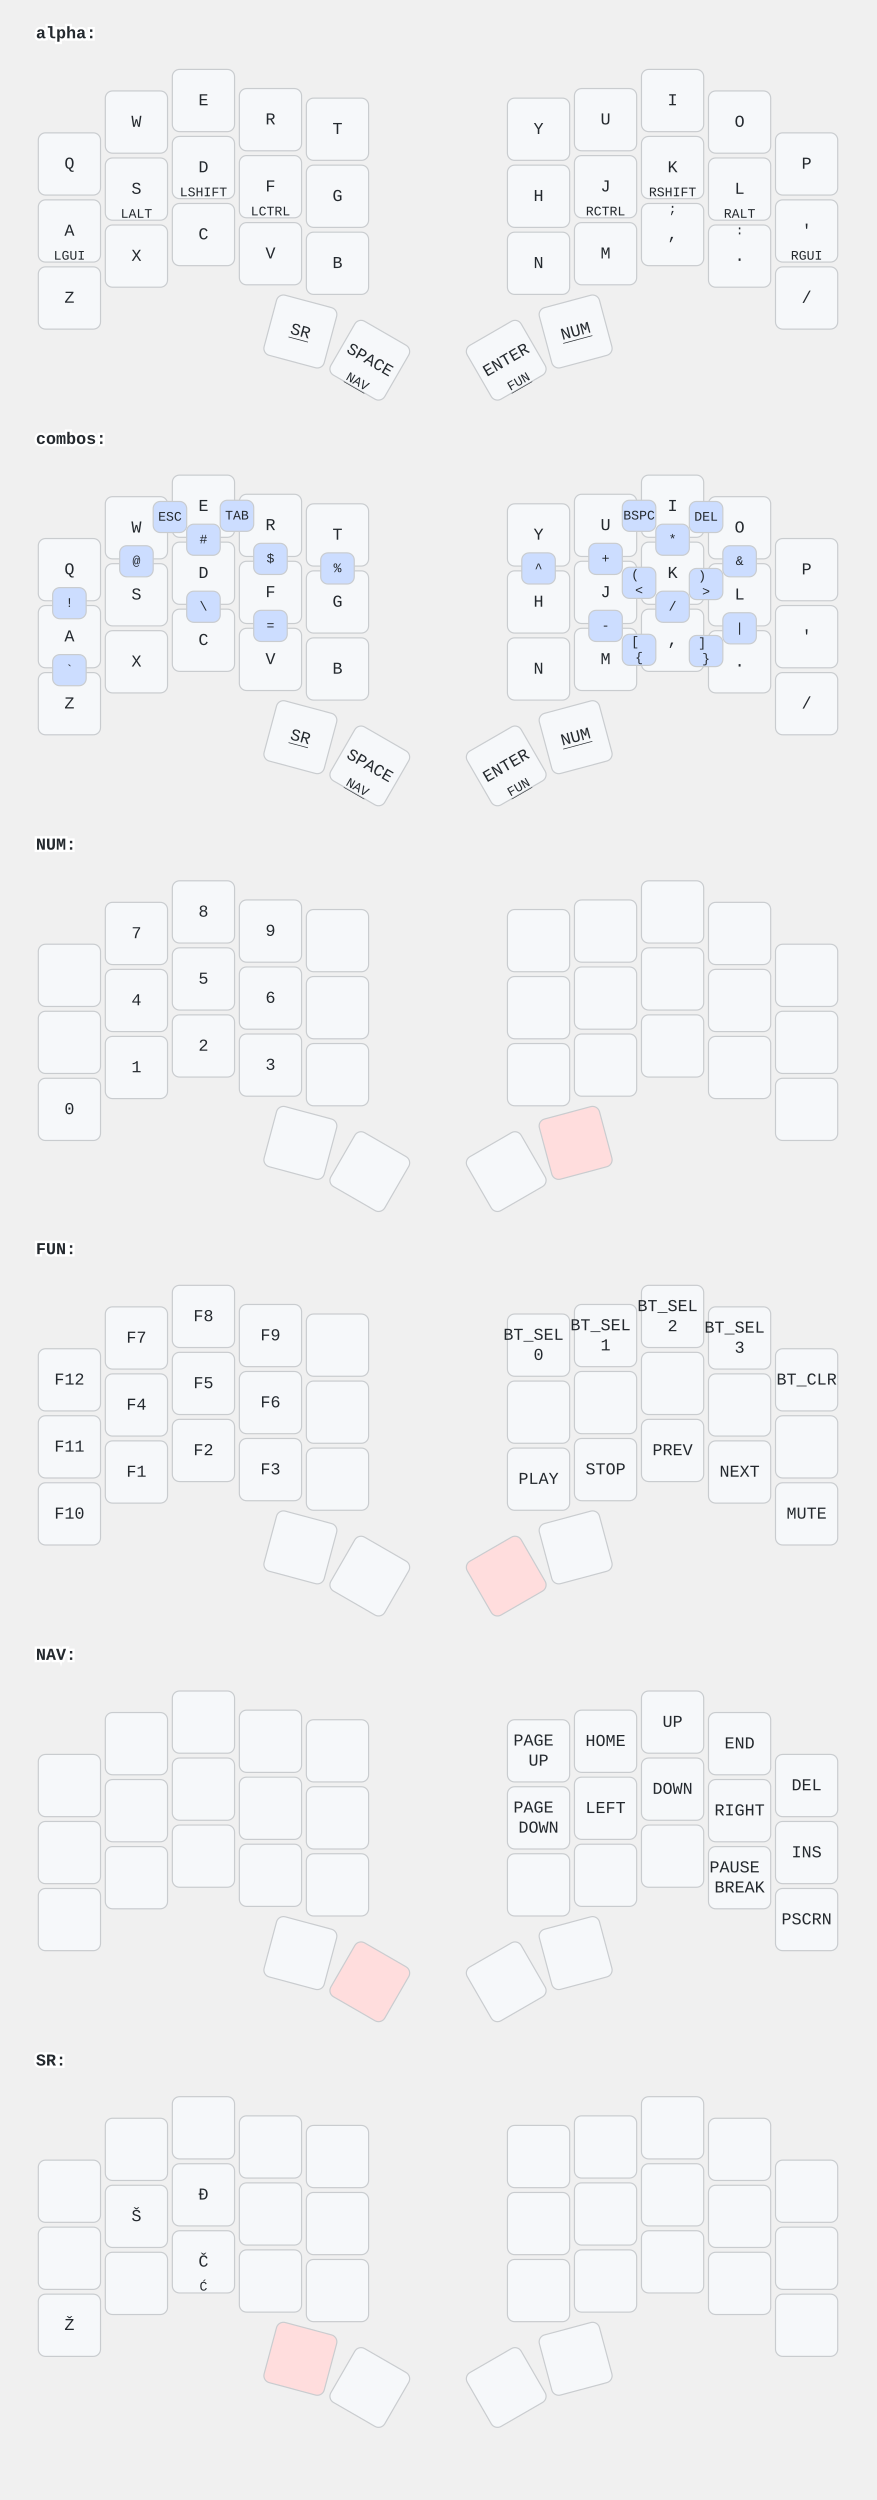
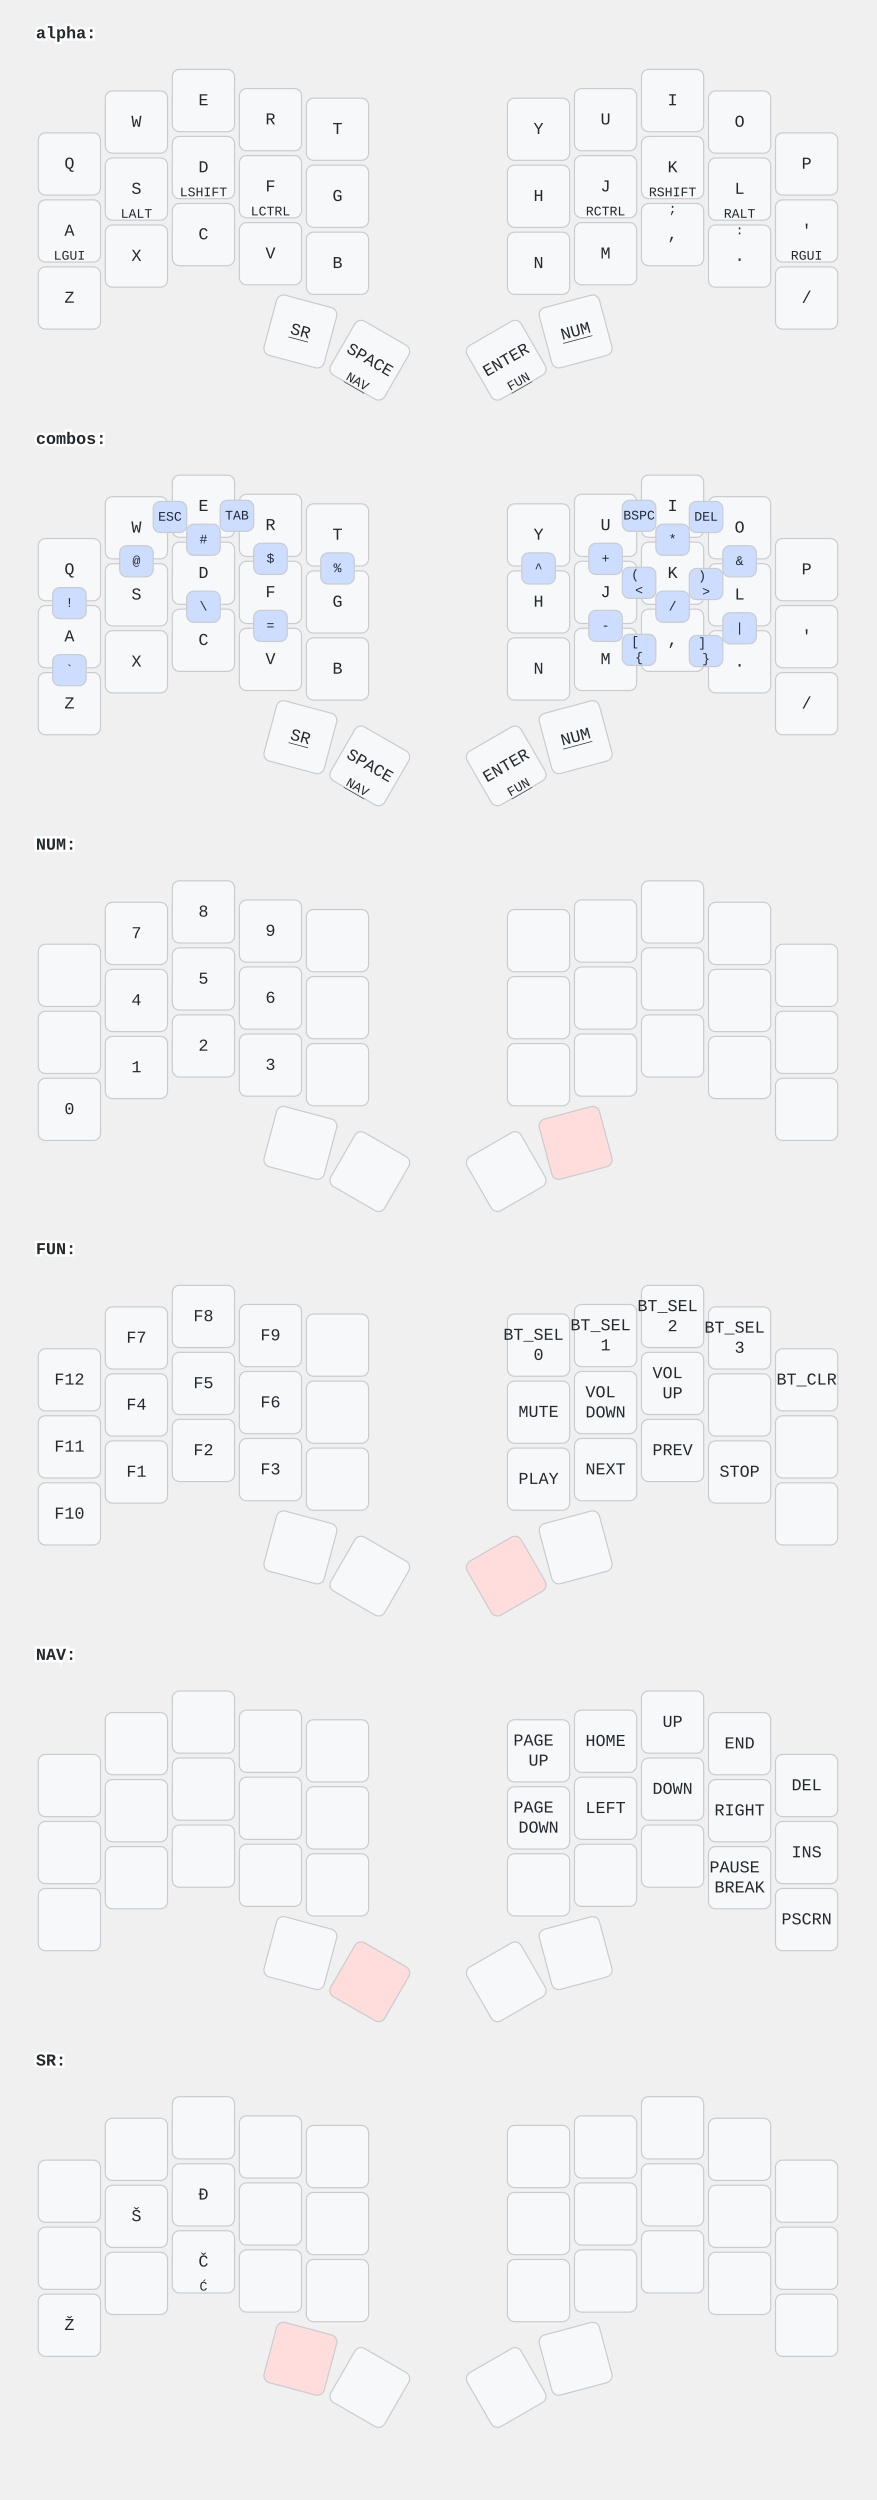
<svg xmlns="http://www.w3.org/2000/svg" width="732" height="2089" viewBox="0 0 732 2089" class="keymap">
  <style>/* inherit to force styles through use tags */
svg path {
    fill: inherit;
}

/* font and background color specifications */
svg.keymap {
    font-family: SFMono-Regular,Consolas,Liberation Mono,Menlo,monospace;
    font-size: 14px;
    font-kerning: normal;
    text-rendering: optimizeLegibility;
    fill: #24292e;
}

/* default key styling */
rect.key {
    fill: #f6f8fa;
}

rect.key, rect.combo {
    stroke: #c9cccf;
    stroke-width: 1;
}

/* default key side styling, only used is draw_key_sides is set */
rect.side {
    filter: brightness(90%);
}

/* color accent for combo boxes */
rect.combo, rect.combo-separate {
    fill: #cdf;
}

/* color accent for held keys */
rect.held, rect.combo.held {
    fill: #fdd;
}

/* color accent for ghost (optional) keys */
rect.ghost, rect.combo.ghost {
    stroke-dasharray: 4, 4;
    stroke-width: 2;
}

text {
    text-anchor: middle;
    dominant-baseline: middle;
}

/* styling for layer labels */
text.label {
    font-weight: bold;
    text-anchor: start;
    stroke: white;
    stroke-width: 4;
    paint-order: stroke;
}

/* styling for optional footer */
text.footer {
    text-anchor: end;
    dominant-baseline: auto;
    stroke: white;
    stroke-width: 4;
    paint-order: stroke;
}

/* styling for combo tap, and key non-tap label text */
text.combo, text.hold, text.shifted, text.left, text.right {
    font-size: 11px;
}

text.hold {
    text-anchor: middle;
    dominant-baseline: auto;
}

text.shifted {
    text-anchor: middle;
    dominant-baseline: hanging;
}

text.left {
    text-anchor: start;
}

text.right {
    text-anchor: end;
}

text.layer-activator {
    text-decoration: underline;
}

/* styling for hold/shifted label text in combo box */
text.combo.hold, text.combo.shifted, text.combo.left, text.combo.right {
    font-size: 8px;
}

/* lighter symbol for transparent keys */
text.trans {
    fill: #7b7e81;
}

/* styling for combo dendrons */
path.combo {
    stroke-width: 1;
    stroke: gray;
    fill: none;
}

/* Start Tabler Icons Cleanup */
/* cannot use height/width with glyphs */
.icon-tabler &gt; path {
    fill: inherit;
    stroke: inherit;
    stroke-width: 2;
}
/* hide tabler's default box */
.icon-tabler &gt; path[stroke="none"][fill="none"] {
    visibility: hidden;
}
/* End Tabler Icons Cleanup */

@media (prefers-color-scheme: dark) {
svg.keymap { fill: #d1d6db; }
rect.key { fill: #3f4750; }
rect.key, rect.combo { stroke: #60666c; }
rect.combo, rect.combo-separate { fill: #1f3d7a; }
rect.held, rect.combo.held { fill: #854747; }
text.label, text.footer { stroke: black; }
text.trans { fill: #7e8184; }
path.combo { stroke: #7f7f7f; }

}</style>
  <g transform="translate(30, 0)" class="layer-alpha">
    <text x="0" y="28" class="label" id="alpha">alpha:</text>
    <g transform="translate(0, 56)">
      <g transform="translate(28, 81)" class="key keypos-0">
        <rect rx="6" ry="6" x="-26" y="-26" width="52" height="52" class="key" />
        <text x="0" y="0" class="key tap">Q</text>
      </g>
      <g transform="translate(84, 46)" class="key keypos-1">
        <rect rx="6" ry="6" x="-26" y="-26" width="52" height="52" class="key" />
        <text x="0" y="0" class="key tap">W</text>
      </g>
      <g transform="translate(140, 28)" class="key keypos-2">
        <rect rx="6" ry="6" x="-26" y="-26" width="52" height="52" class="key" />
        <text x="0" y="0" class="key tap">E</text>
      </g>
      <g transform="translate(196, 44)" class="key keypos-3">
        <rect rx="6" ry="6" x="-26" y="-26" width="52" height="52" class="key" />
        <text x="0" y="0" class="key tap">R</text>
      </g>
      <g transform="translate(252, 52)" class="key keypos-4">
        <rect rx="6" ry="6" x="-26" y="-26" width="52" height="52" class="key" />
        <text x="0" y="0" class="key tap">T</text>
      </g>
      <g transform="translate(420, 52)" class="key keypos-5">
        <rect rx="6" ry="6" x="-26" y="-26" width="52" height="52" class="key" />
        <text x="0" y="0" class="key tap">Y</text>
      </g>
      <g transform="translate(476, 44)" class="key keypos-6">
        <rect rx="6" ry="6" x="-26" y="-26" width="52" height="52" class="key" />
        <text x="0" y="0" class="key tap">U</text>
      </g>
      <g transform="translate(532, 28)" class="key keypos-7">
        <rect rx="6" ry="6" x="-26" y="-26" width="52" height="52" class="key" />
        <text x="0" y="0" class="key tap">I</text>
      </g>
      <g transform="translate(588, 46)" class="key keypos-8">
        <rect rx="6" ry="6" x="-26" y="-26" width="52" height="52" class="key" />
        <text x="0" y="0" class="key tap">O</text>
      </g>
      <g transform="translate(644, 81)" class="key keypos-9">
        <rect rx="6" ry="6" x="-26" y="-26" width="52" height="52" class="key" />
        <text x="0" y="0" class="key tap">P</text>
      </g>
      <g transform="translate(28, 137)" class="key keypos-10">
        <rect rx="6" ry="6" x="-26" y="-26" width="52" height="52" class="key" />
        <text x="0" y="0" class="key tap">A</text>
        <text x="0" y="24" class="key hold">LGUI</text>
      </g>
      <g transform="translate(84, 102)" class="key keypos-11">
        <rect rx="6" ry="6" x="-26" y="-26" width="52" height="52" class="key" />
        <text x="0" y="0" class="key tap">S</text>
        <text x="0" y="24" class="key hold">LALT</text>
      </g>
      <g transform="translate(140, 84)" class="key keypos-12">
        <rect rx="6" ry="6" x="-26" y="-26" width="52" height="52" class="key" />
        <text x="0" y="0" class="key tap">D</text>
        <text x="0" y="24" class="key hold">LSHIFT</text>
      </g>
      <g transform="translate(196, 100)" class="key keypos-13">
        <rect rx="6" ry="6" x="-26" y="-26" width="52" height="52" class="key" />
        <text x="0" y="0" class="key tap">F</text>
        <text x="0" y="24" class="key hold">LCTRL</text>
      </g>
      <g transform="translate(252, 108)" class="key keypos-14">
        <rect rx="6" ry="6" x="-26" y="-26" width="52" height="52" class="key" />
        <text x="0" y="0" class="key tap">G</text>
      </g>
      <g transform="translate(420, 108)" class="key keypos-15">
        <rect rx="6" ry="6" x="-26" y="-26" width="52" height="52" class="key" />
        <text x="0" y="0" class="key tap">H</text>
      </g>
      <g transform="translate(476, 100)" class="key keypos-16">
        <rect rx="6" ry="6" x="-26" y="-26" width="52" height="52" class="key" />
        <text x="0" y="0" class="key tap">J</text>
        <text x="0" y="24" class="key hold">RCTRL</text>
      </g>
      <g transform="translate(532, 84)" class="key keypos-17">
        <rect rx="6" ry="6" x="-26" y="-26" width="52" height="52" class="key" />
        <text x="0" y="0" class="key tap">K</text>
        <text x="0" y="24" class="key hold">RSHIFT</text>
      </g>
      <g transform="translate(588, 102)" class="key keypos-18">
        <rect rx="6" ry="6" x="-26" y="-26" width="52" height="52" class="key" />
        <text x="0" y="0" class="key tap">L</text>
        <text x="0" y="24" class="key hold">RALT</text>
      </g>
      <g transform="translate(644, 137)" class="key keypos-19">
        <rect rx="6" ry="6" x="-26" y="-26" width="52" height="52" class="key" />
        <text x="0" y="0" class="key tap">'</text>
        <text x="0" y="24" class="key hold">RGUI</text>
      </g>
      <g transform="translate(28, 193)" class="key keypos-20">
        <rect rx="6" ry="6" x="-26" y="-26" width="52" height="52" class="key" />
        <text x="0" y="0" class="key tap">Z</text>
      </g>
      <g transform="translate(84, 158)" class="key keypos-21">
        <rect rx="6" ry="6" x="-26" y="-26" width="52" height="52" class="key" />
        <text x="0" y="0" class="key tap">X</text>
      </g>
      <g transform="translate(140, 140)" class="key keypos-22">
        <rect rx="6" ry="6" x="-26" y="-26" width="52" height="52" class="key" />
        <text x="0" y="0" class="key tap">C</text>
      </g>
      <g transform="translate(196, 156)" class="key keypos-23">
        <rect rx="6" ry="6" x="-26" y="-26" width="52" height="52" class="key" />
        <text x="0" y="0" class="key tap">V</text>
      </g>
      <g transform="translate(252, 164)" class="key keypos-24">
        <rect rx="6" ry="6" x="-26" y="-26" width="52" height="52" class="key" />
        <text x="0" y="0" class="key tap">B</text>
      </g>
      <g transform="translate(420, 164)" class="key keypos-25">
        <rect rx="6" ry="6" x="-26" y="-26" width="52" height="52" class="key" />
        <text x="0" y="0" class="key tap">N</text>
      </g>
      <g transform="translate(476, 156)" class="key keypos-26">
        <rect rx="6" ry="6" x="-26" y="-26" width="52" height="52" class="key" />
        <text x="0" y="0" class="key tap">M</text>
      </g>
      <g transform="translate(532, 140)" class="key keypos-27">
        <rect rx="6" ry="6" x="-26" y="-26" width="52" height="52" class="key" />
        <text x="0" y="0" class="key tap">,</text>
        <text x="0" y="-24" class="key shifted">;</text>
      </g>
      <g transform="translate(588, 158)" class="key keypos-28">
        <rect rx="6" ry="6" x="-26" y="-26" width="52" height="52" class="key" />
        <text x="0" y="0" class="key tap">.</text>
        <text x="0" y="-24" class="key shifted">:</text>
      </g>
      <g transform="translate(644, 193)" class="key keypos-29">
        <rect rx="6" ry="6" x="-26" y="-26" width="52" height="52" class="key" />
        <text x="0" y="0" class="key tap">/</text>
      </g>
      <g transform="translate(221, 221) rotate(15.0)" class="key keypos-30">
        <rect rx="6" ry="6" x="-26" y="-26" width="52" height="52" class="key" />
        <a href="#SR">
          <text x="0" y="0" class="key tap layer-activator">SR</text>
        </a>
      </g>
      <g transform="translate(279, 245) rotate(30.0)" class="key keypos-31">
        <rect rx="6" ry="6" x="-26" y="-26" width="52" height="52" class="key" />
        <text x="0" y="0" class="key tap">SPACE</text>
        <a href="#NAV">
          <text x="0" y="24" class="key hold layer-activator">NAV</text>
        </a>
      </g>
      <g transform="translate(393, 245) rotate(-30.0)" class="key keypos-32">
        <rect rx="6" ry="6" x="-26" y="-26" width="52" height="52" class="key" />
        <text x="0" y="0" class="key tap">ENTER</text>
        <a href="#FUN">
          <text x="0" y="24" class="key hold layer-activator">FUN</text>
        </a>
      </g>
      <g transform="translate(451, 221) rotate(-15.0)" class="key keypos-33">
        <rect rx="6" ry="6" x="-26" y="-26" width="52" height="52" class="key" />
        <a href="#NUM">
          <text x="0" y="0" class="key tap layer-activator">NUM</text>
        </a>
      </g>
    </g>
  </g>
  <g transform="translate(30, 339)" class="layer-combos">
    <text x="0" y="28" class="label" id="combos">combos:</text>
    <g transform="translate(0, 56)">
      <g transform="translate(28, 81)" class="key keypos-0">
        <rect rx="6" ry="6" x="-26" y="-26" width="52" height="52" class="key" />
        <text x="0" y="0" class="key tap">Q</text>
      </g>
      <g transform="translate(84, 46)" class="key keypos-1">
        <rect rx="6" ry="6" x="-26" y="-26" width="52" height="52" class="key" />
        <text x="0" y="0" class="key tap">W</text>
      </g>
      <g transform="translate(140, 28)" class="key keypos-2">
        <rect rx="6" ry="6" x="-26" y="-26" width="52" height="52" class="key" />
        <text x="0" y="0" class="key tap">E</text>
      </g>
      <g transform="translate(196, 44)" class="key keypos-3">
        <rect rx="6" ry="6" x="-26" y="-26" width="52" height="52" class="key" />
        <text x="0" y="0" class="key tap">R</text>
      </g>
      <g transform="translate(252, 52)" class="key keypos-4">
        <rect rx="6" ry="6" x="-26" y="-26" width="52" height="52" class="key" />
        <text x="0" y="0" class="key tap">T</text>
      </g>
      <g transform="translate(420, 52)" class="key keypos-5">
        <rect rx="6" ry="6" x="-26" y="-26" width="52" height="52" class="key" />
        <text x="0" y="0" class="key tap">Y</text>
      </g>
      <g transform="translate(476, 44)" class="key keypos-6">
        <rect rx="6" ry="6" x="-26" y="-26" width="52" height="52" class="key" />
        <text x="0" y="0" class="key tap">U</text>
      </g>
      <g transform="translate(532, 28)" class="key keypos-7">
        <rect rx="6" ry="6" x="-26" y="-26" width="52" height="52" class="key" />
        <text x="0" y="0" class="key tap">I</text>
      </g>
      <g transform="translate(588, 46)" class="key keypos-8">
        <rect rx="6" ry="6" x="-26" y="-26" width="52" height="52" class="key" />
        <text x="0" y="0" class="key tap">O</text>
      </g>
      <g transform="translate(644, 81)" class="key keypos-9">
        <rect rx="6" ry="6" x="-26" y="-26" width="52" height="52" class="key" />
        <text x="0" y="0" class="key tap">P</text>
      </g>
      <g transform="translate(28, 137)" class="key keypos-10">
        <rect rx="6" ry="6" x="-26" y="-26" width="52" height="52" class="key" />
        <text x="0" y="0" class="key tap">A</text>
      </g>
      <g transform="translate(84, 102)" class="key keypos-11">
        <rect rx="6" ry="6" x="-26" y="-26" width="52" height="52" class="key" />
        <text x="0" y="0" class="key tap">S</text>
      </g>
      <g transform="translate(140, 84)" class="key keypos-12">
        <rect rx="6" ry="6" x="-26" y="-26" width="52" height="52" class="key" />
        <text x="0" y="0" class="key tap">D</text>
      </g>
      <g transform="translate(196, 100)" class="key keypos-13">
        <rect rx="6" ry="6" x="-26" y="-26" width="52" height="52" class="key" />
        <text x="0" y="0" class="key tap">F</text>
      </g>
      <g transform="translate(252, 108)" class="key keypos-14">
        <rect rx="6" ry="6" x="-26" y="-26" width="52" height="52" class="key" />
        <text x="0" y="0" class="key tap">G</text>
      </g>
      <g transform="translate(420, 108)" class="key keypos-15">
        <rect rx="6" ry="6" x="-26" y="-26" width="52" height="52" class="key" />
        <text x="0" y="0" class="key tap">H</text>
      </g>
      <g transform="translate(476, 100)" class="key keypos-16">
        <rect rx="6" ry="6" x="-26" y="-26" width="52" height="52" class="key" />
        <text x="0" y="0" class="key tap">J</text>
      </g>
      <g transform="translate(532, 84)" class="key keypos-17">
        <rect rx="6" ry="6" x="-26" y="-26" width="52" height="52" class="key" />
        <text x="0" y="0" class="key tap">K</text>
      </g>
      <g transform="translate(588, 102)" class="key keypos-18">
        <rect rx="6" ry="6" x="-26" y="-26" width="52" height="52" class="key" />
        <text x="0" y="0" class="key tap">L</text>
      </g>
      <g transform="translate(644, 137)" class="key keypos-19">
        <rect rx="6" ry="6" x="-26" y="-26" width="52" height="52" class="key" />
        <text x="0" y="0" class="key tap">'</text>
      </g>
      <g transform="translate(28, 193)" class="key keypos-20">
        <rect rx="6" ry="6" x="-26" y="-26" width="52" height="52" class="key" />
        <text x="0" y="0" class="key tap">Z</text>
      </g>
      <g transform="translate(84, 158)" class="key keypos-21">
        <rect rx="6" ry="6" x="-26" y="-26" width="52" height="52" class="key" />
        <text x="0" y="0" class="key tap">X</text>
      </g>
      <g transform="translate(140, 140)" class="key keypos-22">
        <rect rx="6" ry="6" x="-26" y="-26" width="52" height="52" class="key" />
        <text x="0" y="0" class="key tap">C</text>
      </g>
      <g transform="translate(196, 156)" class="key keypos-23">
        <rect rx="6" ry="6" x="-26" y="-26" width="52" height="52" class="key" />
        <text x="0" y="0" class="key tap">V</text>
      </g>
      <g transform="translate(252, 164)" class="key keypos-24">
        <rect rx="6" ry="6" x="-26" y="-26" width="52" height="52" class="key" />
        <text x="0" y="0" class="key tap">B</text>
      </g>
      <g transform="translate(420, 164)" class="key keypos-25">
        <rect rx="6" ry="6" x="-26" y="-26" width="52" height="52" class="key" />
        <text x="0" y="0" class="key tap">N</text>
      </g>
      <g transform="translate(476, 156)" class="key keypos-26">
        <rect rx="6" ry="6" x="-26" y="-26" width="52" height="52" class="key" />
        <text x="0" y="0" class="key tap">M</text>
      </g>
      <g transform="translate(532, 140)" class="key keypos-27">
        <rect rx="6" ry="6" x="-26" y="-26" width="52" height="52" class="key" />
        <text x="0" y="0" class="key tap">,</text>
        <text x="0" y="-24" class="key shifted">;</text>
      </g>
      <g transform="translate(588, 158)" class="key keypos-28">
        <rect rx="6" ry="6" x="-26" y="-26" width="52" height="52" class="key" />
        <text x="0" y="0" class="key tap">.</text>
        <text x="0" y="-24" class="key shifted">:</text>
      </g>
      <g transform="translate(644, 193)" class="key keypos-29">
        <rect rx="6" ry="6" x="-26" y="-26" width="52" height="52" class="key" />
        <text x="0" y="0" class="key tap">/</text>
      </g>
      <g transform="translate(221, 221) rotate(15.0)" class="key keypos-30">
        <rect rx="6" ry="6" x="-26" y="-26" width="52" height="52" class="key" />
        <a href="#SR">
          <text x="0" y="0" class="key tap layer-activator">SR</text>
        </a>
      </g>
      <g transform="translate(279, 245) rotate(30.0)" class="key keypos-31">
        <rect rx="6" ry="6" x="-26" y="-26" width="52" height="52" class="key" />
        <text x="0" y="0" class="key tap">SPACE</text>
        <a href="#NAV">
          <text x="0" y="24" class="key hold layer-activator">NAV</text>
        </a>
      </g>
      <g transform="translate(393, 245) rotate(-30.0)" class="key keypos-32">
        <rect rx="6" ry="6" x="-26" y="-26" width="52" height="52" class="key" />
        <text x="0" y="0" class="key tap">ENTER</text>
        <a href="#FUN">
          <text x="0" y="24" class="key hold layer-activator">FUN</text>
        </a>
      </g>
      <g transform="translate(451, 221) rotate(-15.0)" class="key keypos-33">
        <rect rx="6" ry="6" x="-26" y="-26" width="52" height="52" class="key" />
        <a href="#NUM">
          <text x="0" y="0" class="key tap layer-activator">NUM</text>
        </a>
      </g>
      <g class="combo combopos-0">
        <rect rx="6" ry="6" x="14" y="96" width="28" height="26" class="combo" />
        <text x="28" y="109" class="combo tap">!</text>
      </g>
      <g class="combo combopos-1">
        <rect rx="6" ry="6" x="70" y="61" width="28" height="26" class="combo" />
        <text x="84" y="74" class="combo tap">@</text>
      </g>
      <g class="combo combopos-2">
        <rect rx="6" ry="6" x="126" y="43" width="28" height="26" class="combo" />
        <text x="140" y="56" class="combo tap">#</text>
      </g>
      <g class="combo combopos-3">
        <rect rx="6" ry="6" x="182" y="59" width="28" height="26" class="combo" />
        <text x="196" y="72" class="combo tap">$</text>
      </g>
      <g class="combo combopos-4">
        <rect rx="6" ry="6" x="238" y="67" width="28" height="26" class="combo" />
        <text x="252" y="80" class="combo tap">%</text>
      </g>
      <g class="combo combopos-5">
        <rect rx="6" ry="6" x="406" y="67" width="28" height="26" class="combo" />
        <text x="420" y="80" class="combo tap">^</text>
      </g>
      <g class="combo combopos-6">
        <rect rx="6" ry="6" x="462" y="59" width="28" height="26" class="combo" />
        <text x="476" y="72" class="combo tap">+</text>
      </g>
      <g class="combo combopos-7">
        <rect rx="6" ry="6" x="518" y="43" width="28" height="26" class="combo" />
        <text x="532" y="56" class="combo tap">*</text>
      </g>
      <g class="combo combopos-8">
        <rect rx="6" ry="6" x="574" y="61" width="28" height="26" class="combo" />
        <text x="588" y="74" class="combo tap">&amp;</text>
      </g>
      <g class="combo combopos-9">
        <rect rx="6" ry="6" x="14" y="152" width="28" height="26" class="combo" />
        <text x="28" y="165" class="combo tap">`</text>
      </g>
      <g class="combo combopos-10">
        <rect rx="6" ry="6" x="126" y="99" width="28" height="26" class="combo" />
        <text x="140" y="112" class="combo tap">\</text>
      </g>
      <g class="combo combopos-11">
        <rect rx="6" ry="6" x="182" y="115" width="28" height="26" class="combo" />
        <text x="196" y="128" class="combo tap">=</text>
      </g>
      <g class="combo combopos-12">
        <rect rx="6" ry="6" x="462" y="115" width="28" height="26" class="combo" />
        <text x="476" y="128" class="combo tap">-</text>
      </g>
      <g class="combo combopos-13">
        <rect rx="6" ry="6" x="518" y="99" width="28" height="26" class="combo" />
        <text x="532" y="112" class="combo tap">/</text>
      </g>
      <g class="combo combopos-14">
        <rect rx="6" ry="6" x="574" y="117" width="28" height="26" class="combo" />
        <text x="588" y="130" class="combo tap">|</text>
      </g>
      <g class="combo combopos-15">
        <rect rx="6" ry="6" x="98" y="24" width="28" height="26" class="combo" />
        <text x="112" y="37" class="combo tap">ESC</text>
      </g>
      <g class="combo combopos-16">
        <rect rx="6" ry="6" x="154" y="23" width="28" height="26" class="combo" />
        <text x="168" y="36" class="combo tap">TAB</text>
      </g>
      <g class="combo combopos-17">
        <rect rx="6" ry="6" x="490" y="23" width="28" height="26" class="combo" />
        <text x="504" y="36" class="combo tap">BSPC</text>
      </g>
      <g class="combo combopos-18">
        <rect rx="6" ry="6" x="546" y="24" width="28" height="26" class="combo" />
        <text x="560" y="37" class="combo tap">DEL</text>
      </g>
      <g class="combo combopos-19">
        <rect rx="6" ry="6" x="490" y="79" width="28" height="26" class="combo" />
        <text x="504" y="92" class="combo tap">
          <tspan x="504" dy="-0.6em">(</tspan>
          <tspan x="504" dy="1.2em">&lt;</tspan>
        </text>
      </g>
      <g class="combo combopos-20">
        <rect rx="6" ry="6" x="546" y="80" width="28" height="26" class="combo" />
        <text x="560" y="93" class="combo tap">
          <tspan x="560" dy="-0.6em">)</tspan>
          <tspan x="560" dy="1.2em">&gt;</tspan>
        </text>
      </g>
      <g class="combo combopos-21">
        <rect rx="6" ry="6" x="490" y="135" width="28" height="26" class="combo" />
        <text x="504" y="148" class="combo tap">
          <tspan x="504" dy="-0.6em">[</tspan>
          <tspan x="504" dy="1.2em">{</tspan>
        </text>
      </g>
      <g class="combo combopos-22">
        <rect rx="6" ry="6" x="546" y="136" width="28" height="26" class="combo" />
        <text x="560" y="149" class="combo tap">
          <tspan x="560" dy="-0.6em">]</tspan>
          <tspan x="560" dy="1.2em">}</tspan>
        </text>
      </g>
    </g>
  </g>
  <g transform="translate(30, 678)" class="layer-NUM">
    <text x="0" y="28" class="label" id="NUM">NUM:</text>
    <g transform="translate(0, 56)">
      <g transform="translate(28, 81)" class="key keypos-0">
        <rect rx="6" ry="6" x="-26" y="-26" width="52" height="52" class="key" />
      </g>
      <g transform="translate(84, 46)" class="key keypos-1">
        <rect rx="6" ry="6" x="-26" y="-26" width="52" height="52" class="key" />
        <text x="0" y="0" class="key tap">7</text>
      </g>
      <g transform="translate(140, 28)" class="key keypos-2">
        <rect rx="6" ry="6" x="-26" y="-26" width="52" height="52" class="key" />
        <text x="0" y="0" class="key tap">8</text>
      </g>
      <g transform="translate(196, 44)" class="key keypos-3">
        <rect rx="6" ry="6" x="-26" y="-26" width="52" height="52" class="key" />
        <text x="0" y="0" class="key tap">9</text>
      </g>
      <g transform="translate(252, 52)" class="key keypos-4">
        <rect rx="6" ry="6" x="-26" y="-26" width="52" height="52" class="key" />
      </g>
      <g transform="translate(420, 52)" class="key keypos-5">
        <rect rx="6" ry="6" x="-26" y="-26" width="52" height="52" class="key" />
      </g>
      <g transform="translate(476, 44)" class="key keypos-6">
        <rect rx="6" ry="6" x="-26" y="-26" width="52" height="52" class="key" />
      </g>
      <g transform="translate(532, 28)" class="key keypos-7">
        <rect rx="6" ry="6" x="-26" y="-26" width="52" height="52" class="key" />
      </g>
      <g transform="translate(588, 46)" class="key keypos-8">
        <rect rx="6" ry="6" x="-26" y="-26" width="52" height="52" class="key" />
      </g>
      <g transform="translate(644, 81)" class="key keypos-9">
        <rect rx="6" ry="6" x="-26" y="-26" width="52" height="52" class="key" />
      </g>
      <g transform="translate(28, 137)" class="key keypos-10">
        <rect rx="6" ry="6" x="-26" y="-26" width="52" height="52" class="key" />
      </g>
      <g transform="translate(84, 102)" class="key keypos-11">
        <rect rx="6" ry="6" x="-26" y="-26" width="52" height="52" class="key" />
        <text x="0" y="0" class="key tap">4</text>
      </g>
      <g transform="translate(140, 84)" class="key keypos-12">
        <rect rx="6" ry="6" x="-26" y="-26" width="52" height="52" class="key" />
        <text x="0" y="0" class="key tap">5</text>
      </g>
      <g transform="translate(196, 100)" class="key keypos-13">
        <rect rx="6" ry="6" x="-26" y="-26" width="52" height="52" class="key" />
        <text x="0" y="0" class="key tap">6</text>
      </g>
      <g transform="translate(252, 108)" class="key keypos-14">
        <rect rx="6" ry="6" x="-26" y="-26" width="52" height="52" class="key" />
      </g>
      <g transform="translate(420, 108)" class="key keypos-15">
        <rect rx="6" ry="6" x="-26" y="-26" width="52" height="52" class="key" />
      </g>
      <g transform="translate(476, 100)" class="key keypos-16">
        <rect rx="6" ry="6" x="-26" y="-26" width="52" height="52" class="key" />
      </g>
      <g transform="translate(532, 84)" class="key keypos-17">
        <rect rx="6" ry="6" x="-26" y="-26" width="52" height="52" class="key" />
      </g>
      <g transform="translate(588, 102)" class="key keypos-18">
        <rect rx="6" ry="6" x="-26" y="-26" width="52" height="52" class="key" />
      </g>
      <g transform="translate(644, 137)" class="key keypos-19">
        <rect rx="6" ry="6" x="-26" y="-26" width="52" height="52" class="key" />
      </g>
      <g transform="translate(28, 193)" class="key keypos-20">
        <rect rx="6" ry="6" x="-26" y="-26" width="52" height="52" class="key" />
        <text x="0" y="0" class="key tap">0</text>
      </g>
      <g transform="translate(84, 158)" class="key keypos-21">
        <rect rx="6" ry="6" x="-26" y="-26" width="52" height="52" class="key" />
        <text x="0" y="0" class="key tap">1</text>
      </g>
      <g transform="translate(140, 140)" class="key keypos-22">
        <rect rx="6" ry="6" x="-26" y="-26" width="52" height="52" class="key" />
        <text x="0" y="0" class="key tap">2</text>
      </g>
      <g transform="translate(196, 156)" class="key keypos-23">
        <rect rx="6" ry="6" x="-26" y="-26" width="52" height="52" class="key" />
        <text x="0" y="0" class="key tap">3</text>
      </g>
      <g transform="translate(252, 164)" class="key keypos-24">
        <rect rx="6" ry="6" x="-26" y="-26" width="52" height="52" class="key" />
      </g>
      <g transform="translate(420, 164)" class="key keypos-25">
        <rect rx="6" ry="6" x="-26" y="-26" width="52" height="52" class="key" />
      </g>
      <g transform="translate(476, 156)" class="key keypos-26">
        <rect rx="6" ry="6" x="-26" y="-26" width="52" height="52" class="key" />
      </g>
      <g transform="translate(532, 140)" class="key keypos-27">
        <rect rx="6" ry="6" x="-26" y="-26" width="52" height="52" class="key" />
      </g>
      <g transform="translate(588, 158)" class="key keypos-28">
        <rect rx="6" ry="6" x="-26" y="-26" width="52" height="52" class="key" />
      </g>
      <g transform="translate(644, 193)" class="key keypos-29">
        <rect rx="6" ry="6" x="-26" y="-26" width="52" height="52" class="key" />
      </g>
      <g transform="translate(221, 221) rotate(15.0)" class="key keypos-30">
        <rect rx="6" ry="6" x="-26" y="-26" width="52" height="52" class="key" />
      </g>
      <g transform="translate(279, 245) rotate(30.0)" class="key keypos-31">
        <rect rx="6" ry="6" x="-26" y="-26" width="52" height="52" class="key" />
      </g>
      <g transform="translate(393, 245) rotate(-30.0)" class="key keypos-32">
        <rect rx="6" ry="6" x="-26" y="-26" width="52" height="52" class="key" />
      </g>
      <g transform="translate(451, 221) rotate(-15.0)" class="key held keypos-33">
        <rect rx="6" ry="6" x="-26" y="-26" width="52" height="52" class="key held" />
      </g>
    </g>
  </g>
  <g transform="translate(30, 1016)" class="layer-FUN">
    <text x="0" y="28" class="label" id="FUN">FUN:</text>
    <g transform="translate(0, 56)">
      <g transform="translate(28, 81)" class="key keypos-0">
        <rect rx="6" ry="6" x="-26" y="-26" width="52" height="52" class="key" />
        <text x="0" y="0" class="key tap">F12</text>
      </g>
      <g transform="translate(84, 46)" class="key keypos-1">
        <rect rx="6" ry="6" x="-26" y="-26" width="52" height="52" class="key" />
        <text x="0" y="0" class="key tap">F7</text>
      </g>
      <g transform="translate(140, 28)" class="key keypos-2">
        <rect rx="6" ry="6" x="-26" y="-26" width="52" height="52" class="key" />
        <text x="0" y="0" class="key tap">F8</text>
      </g>
      <g transform="translate(196, 44)" class="key keypos-3">
        <rect rx="6" ry="6" x="-26" y="-26" width="52" height="52" class="key" />
        <text x="0" y="0" class="key tap">F9</text>
      </g>
      <g transform="translate(252, 52)" class="key keypos-4">
        <rect rx="6" ry="6" x="-26" y="-26" width="52" height="52" class="key" />
      </g>
      <g transform="translate(420, 52)" class="key keypos-5">
        <rect rx="6" ry="6" x="-26" y="-26" width="52" height="52" class="key" />
        <text x="0" y="0" class="key tap">
          <tspan x="0" dy="-0.6em">BT_SEL</tspan>
          <tspan x="0" dy="1.2em">0</tspan>
        </text>
      </g>
      <g transform="translate(476, 44)" class="key keypos-6">
        <rect rx="6" ry="6" x="-26" y="-26" width="52" height="52" class="key" />
        <text x="0" y="0" class="key tap">
          <tspan x="0" dy="-0.6em">BT_SEL</tspan>
          <tspan x="0" dy="1.2em">1</tspan>
        </text>
      </g>
      <g transform="translate(532, 28)" class="key keypos-7">
        <rect rx="6" ry="6" x="-26" y="-26" width="52" height="52" class="key" />
        <text x="0" y="0" class="key tap">
          <tspan x="0" dy="-0.6em">BT_SEL</tspan>
          <tspan x="0" dy="1.2em">2</tspan>
        </text>
      </g>
      <g transform="translate(588, 46)" class="key keypos-8">
        <rect rx="6" ry="6" x="-26" y="-26" width="52" height="52" class="key" />
        <text x="0" y="0" class="key tap">
          <tspan x="0" dy="-0.6em">BT_SEL</tspan>
          <tspan x="0" dy="1.2em">3</tspan>
        </text>
      </g>
      <g transform="translate(644, 81)" class="key keypos-9">
        <rect rx="6" ry="6" x="-26" y="-26" width="52" height="52" class="key" />
        <text x="0" y="0" class="key tap">BT_CLR</text>
      </g>
      <g transform="translate(28, 137)" class="key keypos-10">
        <rect rx="6" ry="6" x="-26" y="-26" width="52" height="52" class="key" />
        <text x="0" y="0" class="key tap">F11</text>
      </g>
      <g transform="translate(84, 102)" class="key keypos-11">
        <rect rx="6" ry="6" x="-26" y="-26" width="52" height="52" class="key" />
        <text x="0" y="0" class="key tap">F4</text>
      </g>
      <g transform="translate(140, 84)" class="key keypos-12">
        <rect rx="6" ry="6" x="-26" y="-26" width="52" height="52" class="key" />
        <text x="0" y="0" class="key tap">F5</text>
      </g>
      <g transform="translate(196, 100)" class="key keypos-13">
        <rect rx="6" ry="6" x="-26" y="-26" width="52" height="52" class="key" />
        <text x="0" y="0" class="key tap">F6</text>
      </g>
      <g transform="translate(252, 108)" class="key keypos-14">
        <rect rx="6" ry="6" x="-26" y="-26" width="52" height="52" class="key" />
      </g>
      <g transform="translate(420, 108)" class="key keypos-15">
        <rect rx="6" ry="6" x="-26" y="-26" width="52" height="52" class="key" />
+         <text x="0" y="0" class="key tap">MUTE</text>
      </g>
      <g transform="translate(476, 100)" class="key keypos-16">
        <rect rx="6" ry="6" x="-26" y="-26" width="52" height="52" class="key" />
+         <text x="0" y="0" class="key tap">
+           <tspan x="0" dy="-0.6em">VOL</tspan>
+           <tspan x="0" dy="1.2em">DOWN</tspan>
+         </text>
      </g>
      <g transform="translate(532, 84)" class="key keypos-17">
        <rect rx="6" ry="6" x="-26" y="-26" width="52" height="52" class="key" />
+         <text x="0" y="0" class="key tap">
+           <tspan x="0" dy="-0.6em">VOL</tspan>
+           <tspan x="0" dy="1.2em">UP</tspan>
+         </text>
      </g>
      <g transform="translate(588, 102)" class="key keypos-18">
        <rect rx="6" ry="6" x="-26" y="-26" width="52" height="52" class="key" />
      </g>
      <g transform="translate(644, 137)" class="key keypos-19">
        <rect rx="6" ry="6" x="-26" y="-26" width="52" height="52" class="key" />
      </g>
      <g transform="translate(28, 193)" class="key keypos-20">
        <rect rx="6" ry="6" x="-26" y="-26" width="52" height="52" class="key" />
        <text x="0" y="0" class="key tap">F10</text>
      </g>
      <g transform="translate(84, 158)" class="key keypos-21">
        <rect rx="6" ry="6" x="-26" y="-26" width="52" height="52" class="key" />
        <text x="0" y="0" class="key tap">F1</text>
      </g>
      <g transform="translate(140, 140)" class="key keypos-22">
        <rect rx="6" ry="6" x="-26" y="-26" width="52" height="52" class="key" />
        <text x="0" y="0" class="key tap">F2</text>
      </g>
      <g transform="translate(196, 156)" class="key keypos-23">
        <rect rx="6" ry="6" x="-26" y="-26" width="52" height="52" class="key" />
        <text x="0" y="0" class="key tap">F3</text>
      </g>
      <g transform="translate(252, 164)" class="key keypos-24">
        <rect rx="6" ry="6" x="-26" y="-26" width="52" height="52" class="key" />
      </g>
      <g transform="translate(420, 164)" class="key keypos-25">
        <rect rx="6" ry="6" x="-26" y="-26" width="52" height="52" class="key" />
        <text x="0" y="0" class="key tap">PLAY</text>
      </g>
      <g transform="translate(476, 156)" class="key keypos-26">
        <rect rx="6" ry="6" x="-26" y="-26" width="52" height="52" class="key" />
+         <text x="0" y="0" class="key tap">NEXT</text>
+       </g>
+       <g transform="translate(532, 140)" class="key keypos-27">
+         <rect rx="6" ry="6" x="-26" y="-26" width="52" height="52" class="key" />
+         <text x="0" y="0" class="key tap">PREV</text>
+       </g>
+       <g transform="translate(588, 158)" class="key keypos-28">
+         <rect rx="6" ry="6" x="-26" y="-26" width="52" height="52" class="key" />
        <text x="0" y="0" class="key tap">STOP</text>
      </g>
-       <g transform="translate(532, 140)" class="key keypos-27">
-         <rect rx="6" ry="6" x="-26" y="-26" width="52" height="52" class="key" />
-         <text x="0" y="0" class="key tap">PREV</text>
-       </g>
-       <g transform="translate(588, 158)" class="key keypos-28">
-         <rect rx="6" ry="6" x="-26" y="-26" width="52" height="52" class="key" />
-         <text x="0" y="0" class="key tap">NEXT</text>
-       </g>
      <g transform="translate(644, 193)" class="key keypos-29">
        <rect rx="6" ry="6" x="-26" y="-26" width="52" height="52" class="key" />
-         <text x="0" y="0" class="key tap">MUTE</text>
      </g>
      <g transform="translate(221, 221) rotate(15.0)" class="key keypos-30">
        <rect rx="6" ry="6" x="-26" y="-26" width="52" height="52" class="key" />
      </g>
      <g transform="translate(279, 245) rotate(30.0)" class="key keypos-31">
        <rect rx="6" ry="6" x="-26" y="-26" width="52" height="52" class="key" />
      </g>
      <g transform="translate(393, 245) rotate(-30.0)" class="key held keypos-32">
        <rect rx="6" ry="6" x="-26" y="-26" width="52" height="52" class="key held" />
      </g>
      <g transform="translate(451, 221) rotate(-15.0)" class="key keypos-33">
        <rect rx="6" ry="6" x="-26" y="-26" width="52" height="52" class="key" />
      </g>
    </g>
  </g>
  <g transform="translate(30, 1355)" class="layer-NAV">
    <text x="0" y="28" class="label" id="NAV">NAV:</text>
    <g transform="translate(0, 56)">
      <g transform="translate(28, 81)" class="key keypos-0">
        <rect rx="6" ry="6" x="-26" y="-26" width="52" height="52" class="key" />
      </g>
      <g transform="translate(84, 46)" class="key keypos-1">
        <rect rx="6" ry="6" x="-26" y="-26" width="52" height="52" class="key" />
      </g>
      <g transform="translate(140, 28)" class="key keypos-2">
        <rect rx="6" ry="6" x="-26" y="-26" width="52" height="52" class="key" />
      </g>
      <g transform="translate(196, 44)" class="key keypos-3">
        <rect rx="6" ry="6" x="-26" y="-26" width="52" height="52" class="key" />
      </g>
      <g transform="translate(252, 52)" class="key keypos-4">
        <rect rx="6" ry="6" x="-26" y="-26" width="52" height="52" class="key" />
      </g>
      <g transform="translate(420, 52)" class="key keypos-5">
        <rect rx="6" ry="6" x="-26" y="-26" width="52" height="52" class="key" />
        <text x="0" y="0" class="key tap">
          <tspan x="0" dy="-0.6em">PAGE</tspan>
          <tspan x="0" dy="1.2em">UP</tspan>
        </text>
      </g>
      <g transform="translate(476, 44)" class="key keypos-6">
        <rect rx="6" ry="6" x="-26" y="-26" width="52" height="52" class="key" />
        <text x="0" y="0" class="key tap">HOME</text>
      </g>
      <g transform="translate(532, 28)" class="key keypos-7">
        <rect rx="6" ry="6" x="-26" y="-26" width="52" height="52" class="key" />
        <text x="0" y="0" class="key tap">UP</text>
      </g>
      <g transform="translate(588, 46)" class="key keypos-8">
        <rect rx="6" ry="6" x="-26" y="-26" width="52" height="52" class="key" />
        <text x="0" y="0" class="key tap">END</text>
      </g>
      <g transform="translate(644, 81)" class="key keypos-9">
        <rect rx="6" ry="6" x="-26" y="-26" width="52" height="52" class="key" />
        <text x="0" y="0" class="key tap">DEL</text>
      </g>
      <g transform="translate(28, 137)" class="key keypos-10">
        <rect rx="6" ry="6" x="-26" y="-26" width="52" height="52" class="key" />
      </g>
      <g transform="translate(84, 102)" class="key keypos-11">
        <rect rx="6" ry="6" x="-26" y="-26" width="52" height="52" class="key" />
      </g>
      <g transform="translate(140, 84)" class="key keypos-12">
        <rect rx="6" ry="6" x="-26" y="-26" width="52" height="52" class="key" />
      </g>
      <g transform="translate(196, 100)" class="key keypos-13">
        <rect rx="6" ry="6" x="-26" y="-26" width="52" height="52" class="key" />
      </g>
      <g transform="translate(252, 108)" class="key keypos-14">
        <rect rx="6" ry="6" x="-26" y="-26" width="52" height="52" class="key" />
      </g>
      <g transform="translate(420, 108)" class="key keypos-15">
        <rect rx="6" ry="6" x="-26" y="-26" width="52" height="52" class="key" />
        <text x="0" y="0" class="key tap">
          <tspan x="0" dy="-0.6em">PAGE</tspan>
          <tspan x="0" dy="1.2em">DOWN</tspan>
        </text>
      </g>
      <g transform="translate(476, 100)" class="key keypos-16">
        <rect rx="6" ry="6" x="-26" y="-26" width="52" height="52" class="key" />
        <text x="0" y="0" class="key tap">LEFT</text>
      </g>
      <g transform="translate(532, 84)" class="key keypos-17">
        <rect rx="6" ry="6" x="-26" y="-26" width="52" height="52" class="key" />
        <text x="0" y="0" class="key tap">DOWN</text>
      </g>
      <g transform="translate(588, 102)" class="key keypos-18">
        <rect rx="6" ry="6" x="-26" y="-26" width="52" height="52" class="key" />
        <text x="0" y="0" class="key tap">RIGHT</text>
      </g>
      <g transform="translate(644, 137)" class="key keypos-19">
        <rect rx="6" ry="6" x="-26" y="-26" width="52" height="52" class="key" />
        <text x="0" y="0" class="key tap">INS</text>
      </g>
      <g transform="translate(28, 193)" class="key keypos-20">
        <rect rx="6" ry="6" x="-26" y="-26" width="52" height="52" class="key" />
      </g>
      <g transform="translate(84, 158)" class="key keypos-21">
        <rect rx="6" ry="6" x="-26" y="-26" width="52" height="52" class="key" />
      </g>
      <g transform="translate(140, 140)" class="key keypos-22">
        <rect rx="6" ry="6" x="-26" y="-26" width="52" height="52" class="key" />
      </g>
      <g transform="translate(196, 156)" class="key keypos-23">
        <rect rx="6" ry="6" x="-26" y="-26" width="52" height="52" class="key" />
      </g>
      <g transform="translate(252, 164)" class="key keypos-24">
        <rect rx="6" ry="6" x="-26" y="-26" width="52" height="52" class="key" />
      </g>
      <g transform="translate(420, 164)" class="key keypos-25">
        <rect rx="6" ry="6" x="-26" y="-26" width="52" height="52" class="key" />
      </g>
      <g transform="translate(476, 156)" class="key keypos-26">
        <rect rx="6" ry="6" x="-26" y="-26" width="52" height="52" class="key" />
      </g>
      <g transform="translate(532, 140)" class="key keypos-27">
        <rect rx="6" ry="6" x="-26" y="-26" width="52" height="52" class="key" />
      </g>
      <g transform="translate(588, 158)" class="key keypos-28">
        <rect rx="6" ry="6" x="-26" y="-26" width="52" height="52" class="key" />
        <text x="0" y="0" class="key tap">
          <tspan x="0" dy="-0.6em">PAUSE</tspan>
          <tspan x="0" dy="1.2em">BREAK</tspan>
        </text>
      </g>
      <g transform="translate(644, 193)" class="key keypos-29">
        <rect rx="6" ry="6" x="-26" y="-26" width="52" height="52" class="key" />
        <text x="0" y="0" class="key tap">PSCRN</text>
      </g>
      <g transform="translate(221, 221) rotate(15.0)" class="key keypos-30">
        <rect rx="6" ry="6" x="-26" y="-26" width="52" height="52" class="key" />
      </g>
      <g transform="translate(279, 245) rotate(30.0)" class="key held keypos-31">
        <rect rx="6" ry="6" x="-26" y="-26" width="52" height="52" class="key held" />
      </g>
      <g transform="translate(393, 245) rotate(-30.0)" class="key keypos-32">
        <rect rx="6" ry="6" x="-26" y="-26" width="52" height="52" class="key" />
      </g>
      <g transform="translate(451, 221) rotate(-15.0)" class="key keypos-33">
        <rect rx="6" ry="6" x="-26" y="-26" width="52" height="52" class="key" />
      </g>
    </g>
  </g>
  <g transform="translate(30, 1694)" class="layer-SR">
    <text x="0" y="28" class="label" id="SR">SR:</text>
    <g transform="translate(0, 56)">
      <g transform="translate(28, 81)" class="key keypos-0">
        <rect rx="6" ry="6" x="-26" y="-26" width="52" height="52" class="key" />
      </g>
      <g transform="translate(84, 46)" class="key keypos-1">
        <rect rx="6" ry="6" x="-26" y="-26" width="52" height="52" class="key" />
      </g>
      <g transform="translate(140, 28)" class="key keypos-2">
        <rect rx="6" ry="6" x="-26" y="-26" width="52" height="52" class="key" />
      </g>
      <g transform="translate(196, 44)" class="key keypos-3">
        <rect rx="6" ry="6" x="-26" y="-26" width="52" height="52" class="key" />
      </g>
      <g transform="translate(252, 52)" class="key keypos-4">
        <rect rx="6" ry="6" x="-26" y="-26" width="52" height="52" class="key" />
      </g>
      <g transform="translate(420, 52)" class="key keypos-5">
        <rect rx="6" ry="6" x="-26" y="-26" width="52" height="52" class="key" />
      </g>
      <g transform="translate(476, 44)" class="key keypos-6">
        <rect rx="6" ry="6" x="-26" y="-26" width="52" height="52" class="key" />
      </g>
      <g transform="translate(532, 28)" class="key keypos-7">
        <rect rx="6" ry="6" x="-26" y="-26" width="52" height="52" class="key" />
      </g>
      <g transform="translate(588, 46)" class="key keypos-8">
        <rect rx="6" ry="6" x="-26" y="-26" width="52" height="52" class="key" />
      </g>
      <g transform="translate(644, 81)" class="key keypos-9">
        <rect rx="6" ry="6" x="-26" y="-26" width="52" height="52" class="key" />
      </g>
      <g transform="translate(28, 137)" class="key keypos-10">
        <rect rx="6" ry="6" x="-26" y="-26" width="52" height="52" class="key" />
      </g>
      <g transform="translate(84, 102)" class="key keypos-11">
        <rect rx="6" ry="6" x="-26" y="-26" width="52" height="52" class="key" />
        <text x="0" y="0" class="key tap">Š</text>
      </g>
      <g transform="translate(140, 84)" class="key keypos-12">
        <rect rx="6" ry="6" x="-26" y="-26" width="52" height="52" class="key" />
        <text x="0" y="0" class="key tap">Đ</text>
      </g>
      <g transform="translate(196, 100)" class="key keypos-13">
        <rect rx="6" ry="6" x="-26" y="-26" width="52" height="52" class="key" />
      </g>
      <g transform="translate(252, 108)" class="key keypos-14">
        <rect rx="6" ry="6" x="-26" y="-26" width="52" height="52" class="key" />
      </g>
      <g transform="translate(420, 108)" class="key keypos-15">
        <rect rx="6" ry="6" x="-26" y="-26" width="52" height="52" class="key" />
      </g>
      <g transform="translate(476, 100)" class="key keypos-16">
        <rect rx="6" ry="6" x="-26" y="-26" width="52" height="52" class="key" />
      </g>
      <g transform="translate(532, 84)" class="key keypos-17">
        <rect rx="6" ry="6" x="-26" y="-26" width="52" height="52" class="key" />
      </g>
      <g transform="translate(588, 102)" class="key keypos-18">
        <rect rx="6" ry="6" x="-26" y="-26" width="52" height="52" class="key" />
      </g>
      <g transform="translate(644, 137)" class="key keypos-19">
        <rect rx="6" ry="6" x="-26" y="-26" width="52" height="52" class="key" />
      </g>
      <g transform="translate(28, 193)" class="key keypos-20">
        <rect rx="6" ry="6" x="-26" y="-26" width="52" height="52" class="key" />
        <text x="0" y="0" class="key tap">Ž</text>
      </g>
      <g transform="translate(84, 158)" class="key keypos-21">
        <rect rx="6" ry="6" x="-26" y="-26" width="52" height="52" class="key" />
      </g>
      <g transform="translate(140, 140)" class="key keypos-22">
        <rect rx="6" ry="6" x="-26" y="-26" width="52" height="52" class="key" />
        <text x="0" y="0" class="key tap">Č</text>
        <text x="0" y="24" class="key hold">Ć</text>
      </g>
      <g transform="translate(196, 156)" class="key keypos-23">
        <rect rx="6" ry="6" x="-26" y="-26" width="52" height="52" class="key" />
      </g>
      <g transform="translate(252, 164)" class="key keypos-24">
        <rect rx="6" ry="6" x="-26" y="-26" width="52" height="52" class="key" />
      </g>
      <g transform="translate(420, 164)" class="key keypos-25">
        <rect rx="6" ry="6" x="-26" y="-26" width="52" height="52" class="key" />
      </g>
      <g transform="translate(476, 156)" class="key keypos-26">
        <rect rx="6" ry="6" x="-26" y="-26" width="52" height="52" class="key" />
      </g>
      <g transform="translate(532, 140)" class="key keypos-27">
        <rect rx="6" ry="6" x="-26" y="-26" width="52" height="52" class="key" />
      </g>
      <g transform="translate(588, 158)" class="key keypos-28">
        <rect rx="6" ry="6" x="-26" y="-26" width="52" height="52" class="key" />
      </g>
      <g transform="translate(644, 193)" class="key keypos-29">
        <rect rx="6" ry="6" x="-26" y="-26" width="52" height="52" class="key" />
      </g>
      <g transform="translate(221, 221) rotate(15.0)" class="key held keypos-30">
        <rect rx="6" ry="6" x="-26" y="-26" width="52" height="52" class="key held" />
      </g>
      <g transform="translate(279, 245) rotate(30.0)" class="key keypos-31">
        <rect rx="6" ry="6" x="-26" y="-26" width="52" height="52" class="key" />
      </g>
      <g transform="translate(393, 245) rotate(-30.0)" class="key keypos-32">
        <rect rx="6" ry="6" x="-26" y="-26" width="52" height="52" class="key" />
      </g>
      <g transform="translate(451, 221) rotate(-15.0)" class="key keypos-33">
        <rect rx="6" ry="6" x="-26" y="-26" width="52" height="52" class="key" />
      </g>
    </g>
  </g>
</svg>
